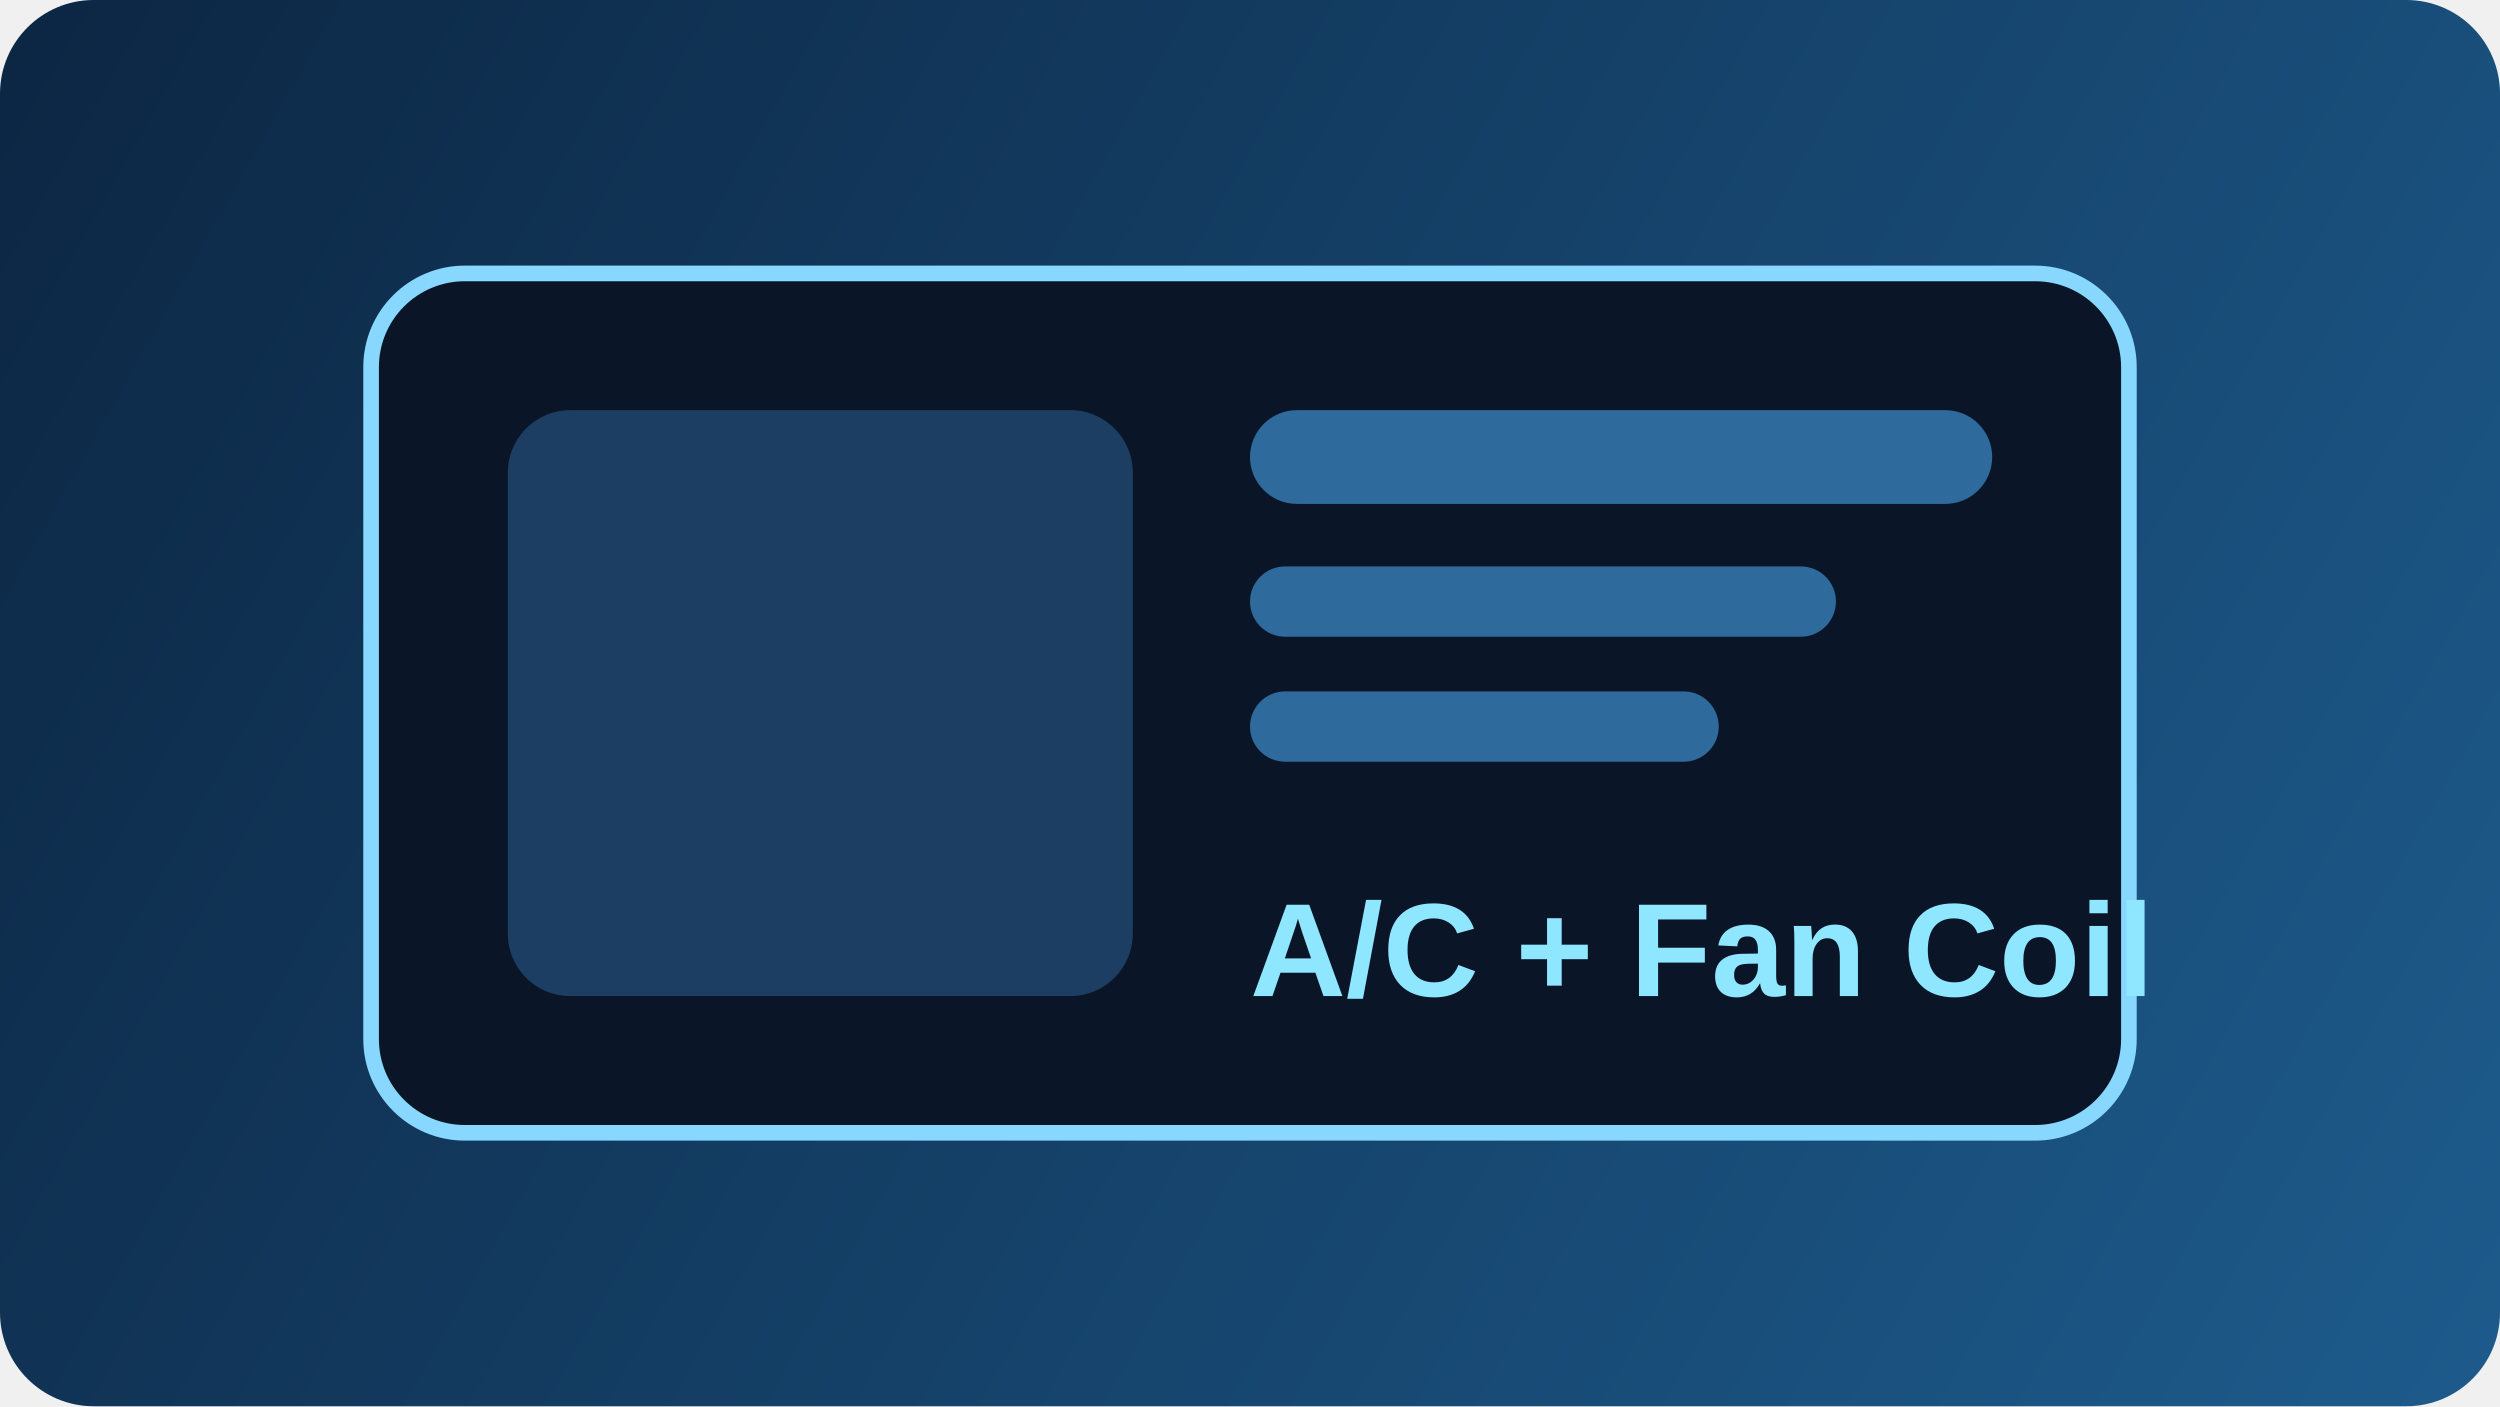
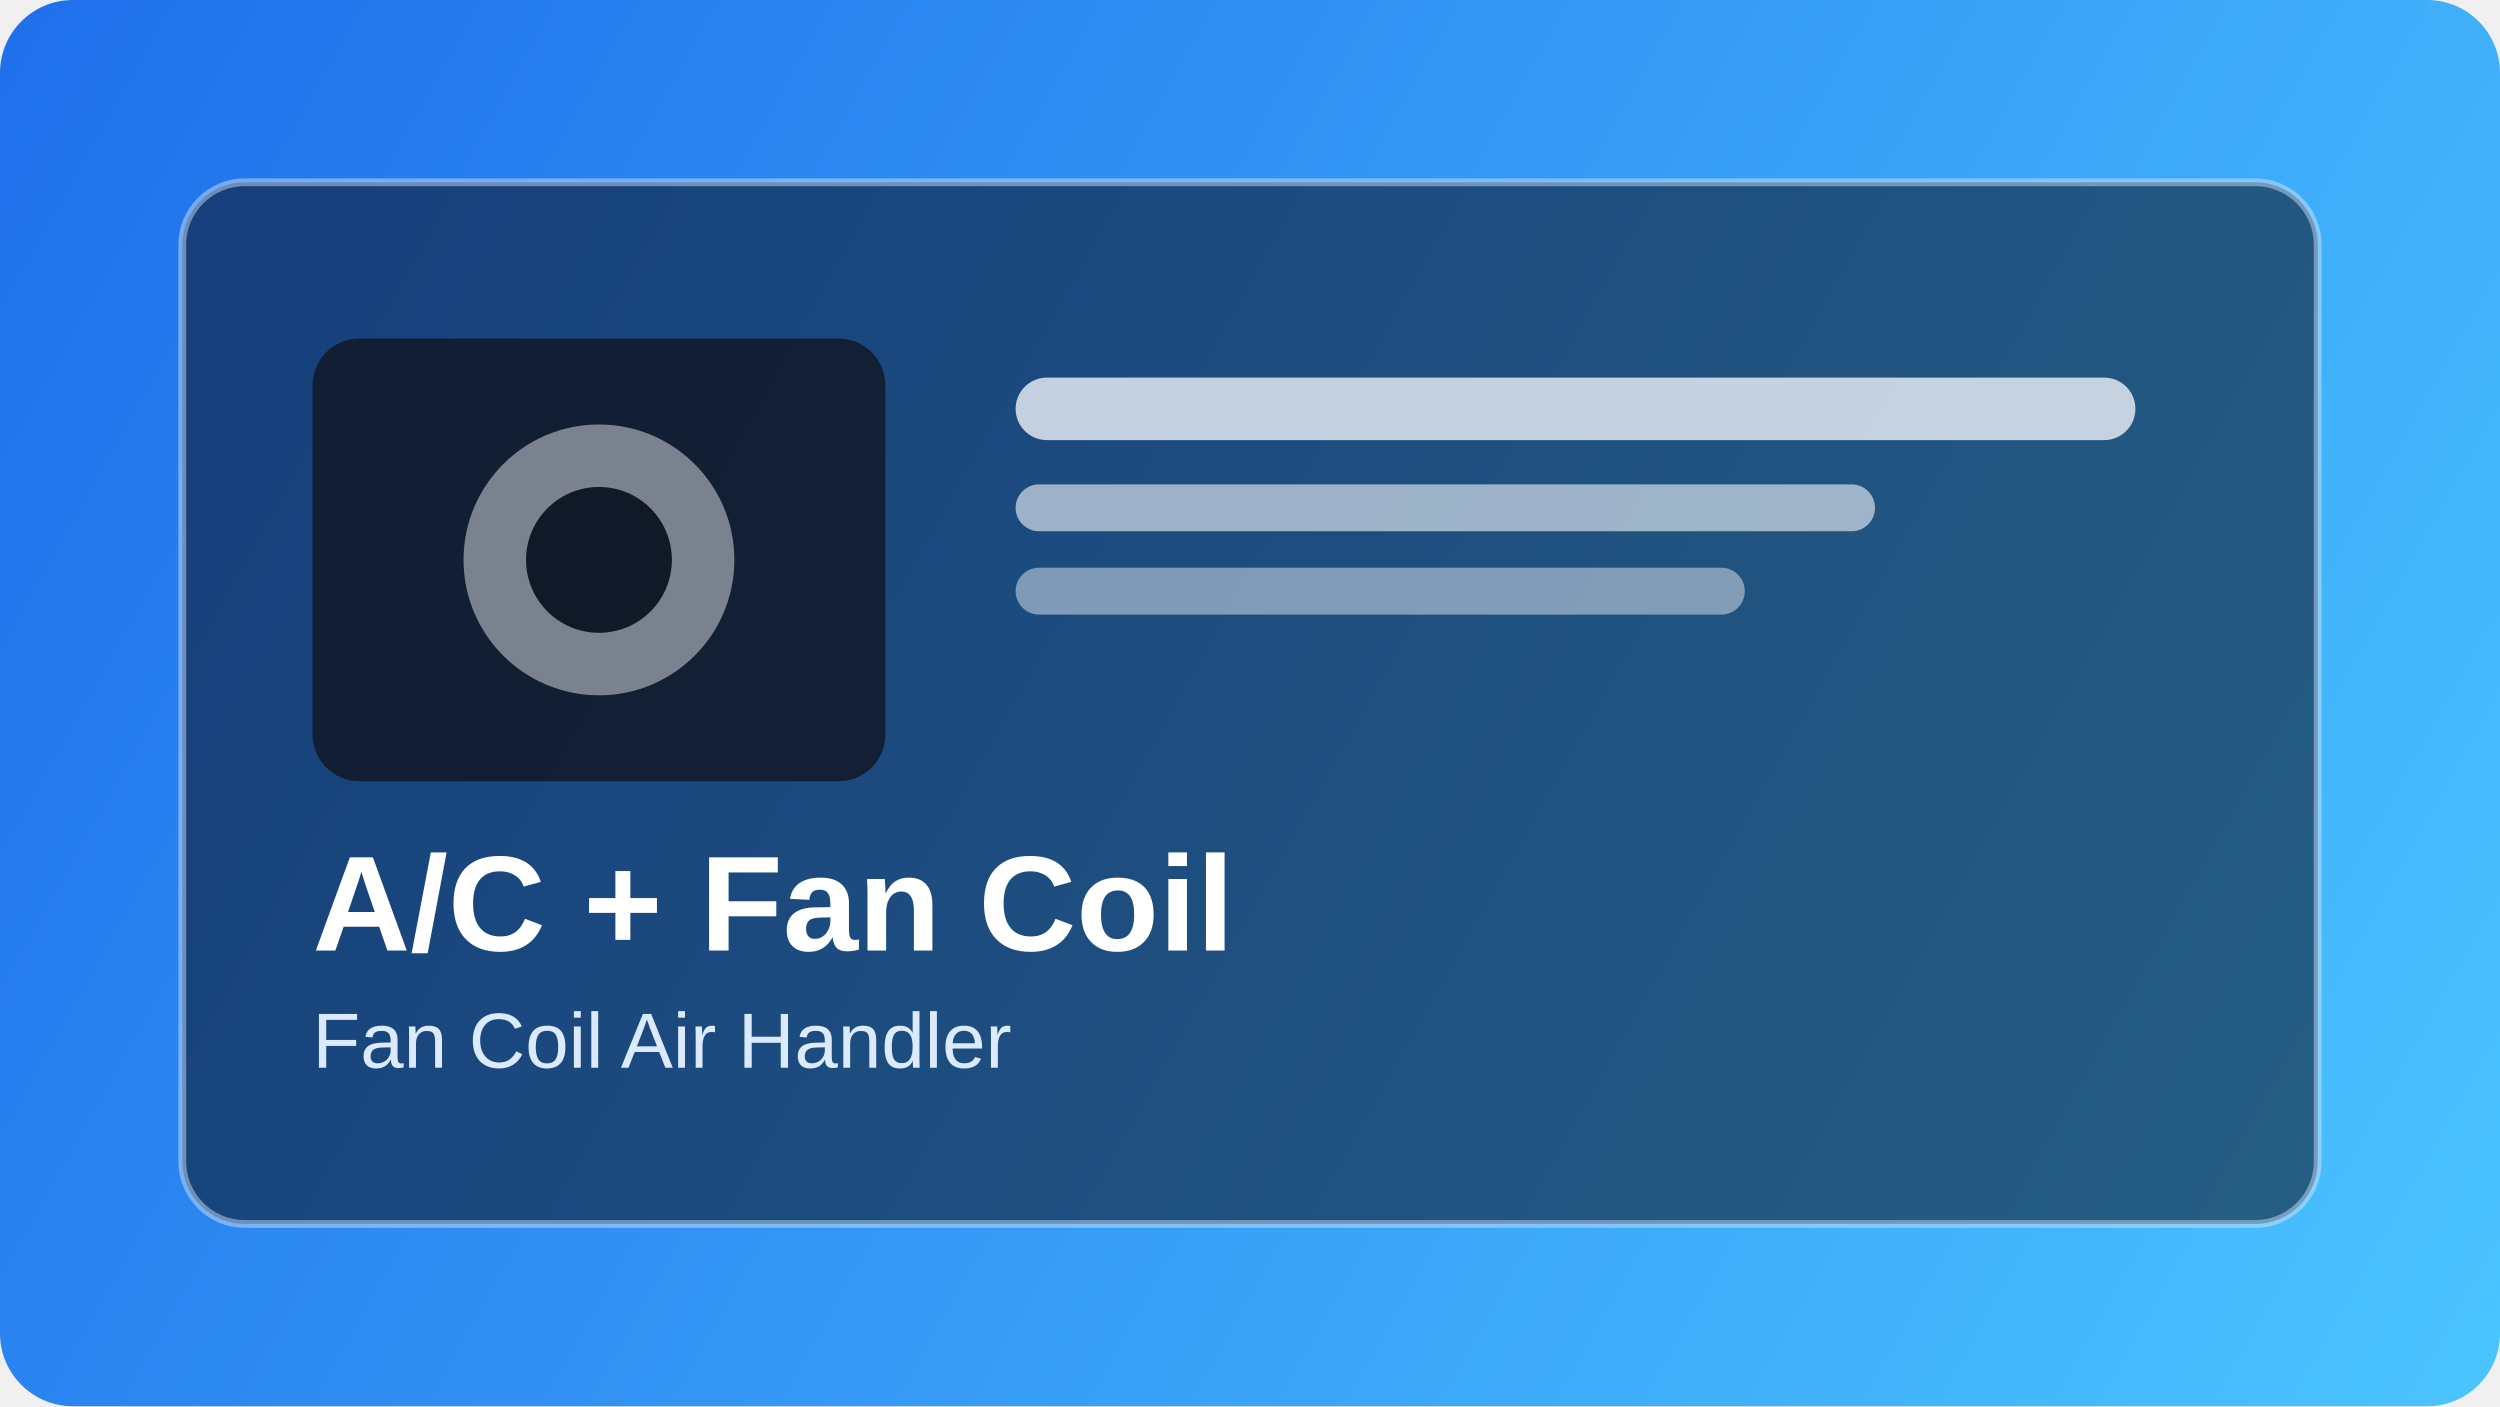
- <svg xmlns="http://www.w3.org/2000/svg" width="640" height="360" viewBox="0 0 640 360" fill="none">
+ <svg xmlns="http://www.w3.org/2000/svg" width="960" height="540" viewBox="0 0 960 540" fill="none">
  <defs>
-     <linearGradient id="g" x1="0" y1="0" x2="640" y2="360" gradientUnits="userSpaceOnUse">
-       <stop stop-color="#0C2643" />
-       <stop offset="1" stop-color="#1D5B8C" />
+     <linearGradient id="bg" x1="0" y1="0" x2="960" y2="540" gradientUnits="userSpaceOnUse">
+       <stop stop-color="#1f6feb" />
+       <stop offset="1" stop-color="#4bc4ff" />
    </linearGradient>
  </defs>
-   <rect width="640" height="360" rx="24" fill="url(#g)" />
-   <rect x="95" y="70" width="450" height="220" rx="24" fill="#0A1528" stroke="#87D7FF" stroke-width="4" />
-   <rect x="130" y="105" width="160" height="150" rx="16" fill="#1D3E63" />
-   <rect x="320" y="105" width="190" height="24" rx="12" fill="#2E6A9B" />
-   <rect x="320" y="145" width="150" height="18" rx="9" fill="#2E6A9B" />
-   <rect x="320" y="177" width="120" height="18" rx="9" fill="#2E6A9B" />
-   <text x="320" y="255" fill="#8EE6FF" font-size="34" font-family="Segoe UI,Arial,sans-serif" font-weight="700">A/C + Fan Coil</text>
+   <rect width="960" height="540" rx="28" fill="url(#bg)" />
+   <rect x="70" y="70" width="820" height="400" rx="24" fill="#0b1220" fill-opacity="0.55" stroke="#dbeafe" stroke-opacity="0.45" stroke-width="3" />
+   <rect x="120" y="130" width="220" height="170" rx="18" fill="#111827" fill-opacity="0.85" />
+   <circle cx="230" cy="215" r="52" fill="#9ca3af" fill-opacity="0.75" />
+   <circle cx="230" cy="215" r="28" fill="#111827" />
+   <rect x="390" y="145" width="430" height="24" rx="12" fill="#e2e8f0" fill-opacity="0.85" />
+   <rect x="390" y="186" width="330" height="18" rx="9" fill="#e2e8f0" fill-opacity="0.65" />
+   <rect x="390" y="218" width="280" height="18" rx="9" fill="#e2e8f0" fill-opacity="0.5" />
+   <text x="120" y="365" fill="#ffffff" font-size="52" font-family="Segoe UI, Arial, sans-serif" font-weight="700">A/C + Fan Coil</text>
+   <text x="120" y="410" fill="#dbeafe" font-size="30" font-family="Segoe UI, Arial, sans-serif" font-weight="500">Fan Coil Air Handler</text>
</svg>
